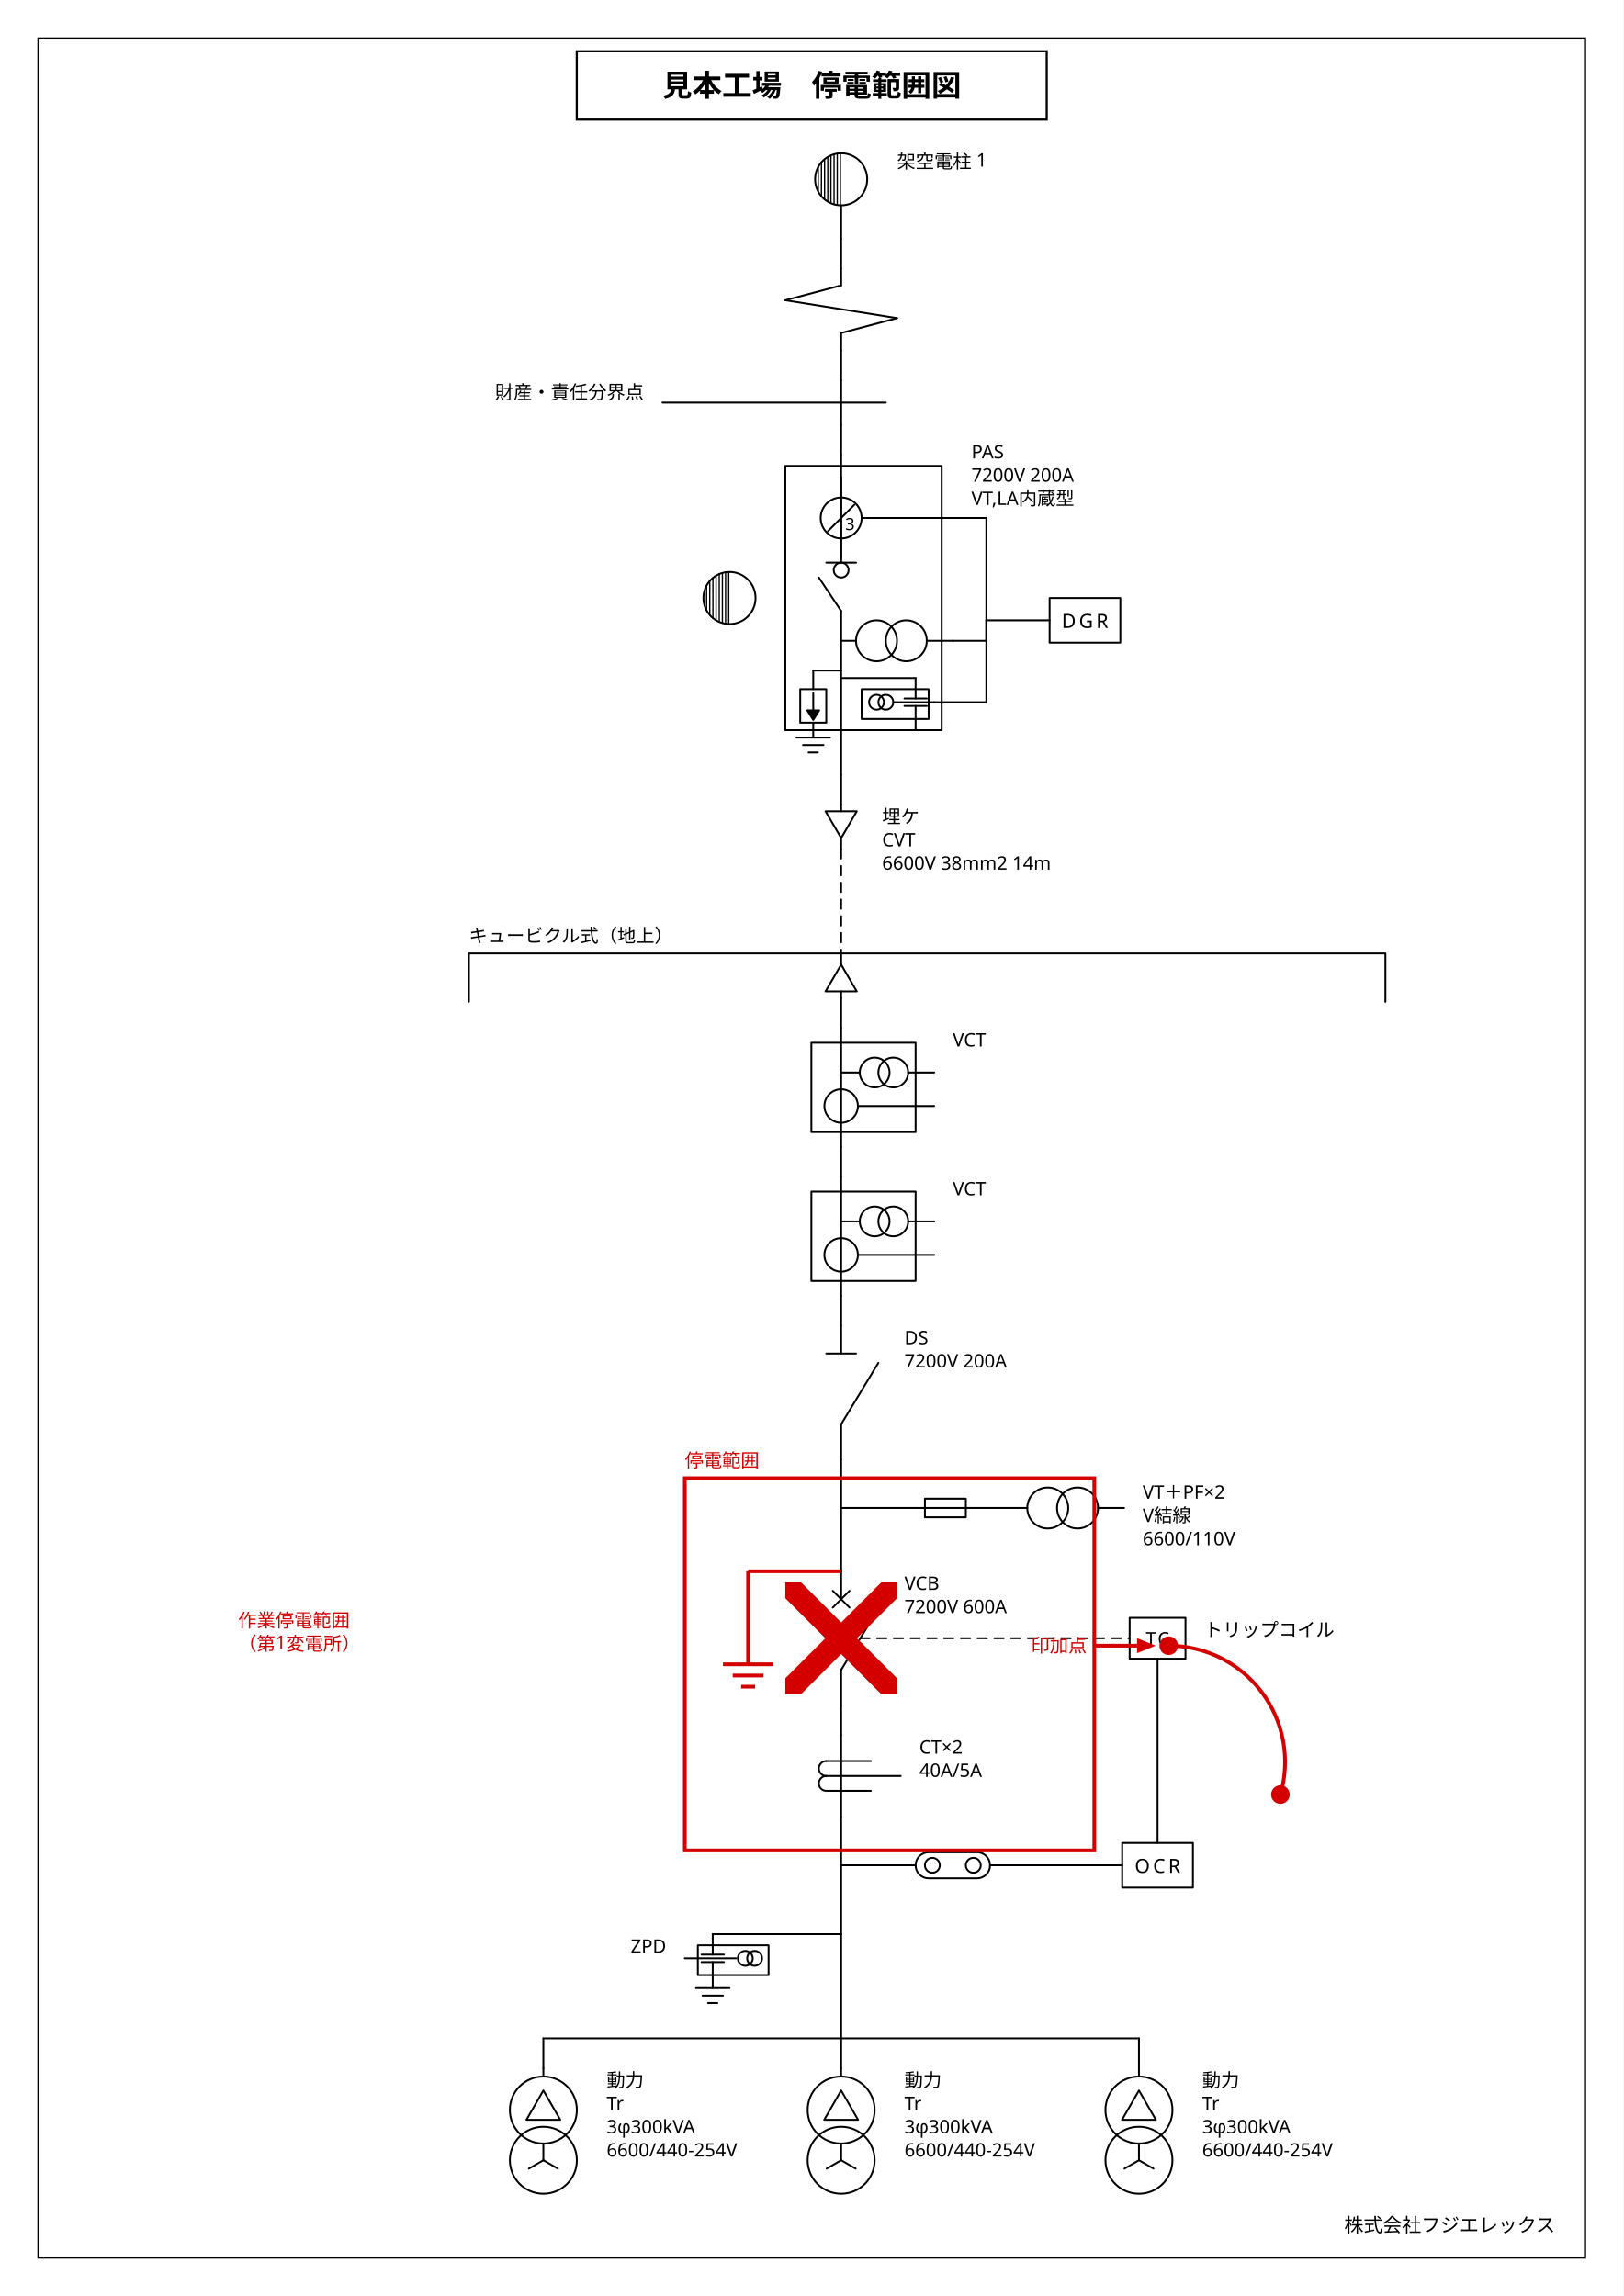
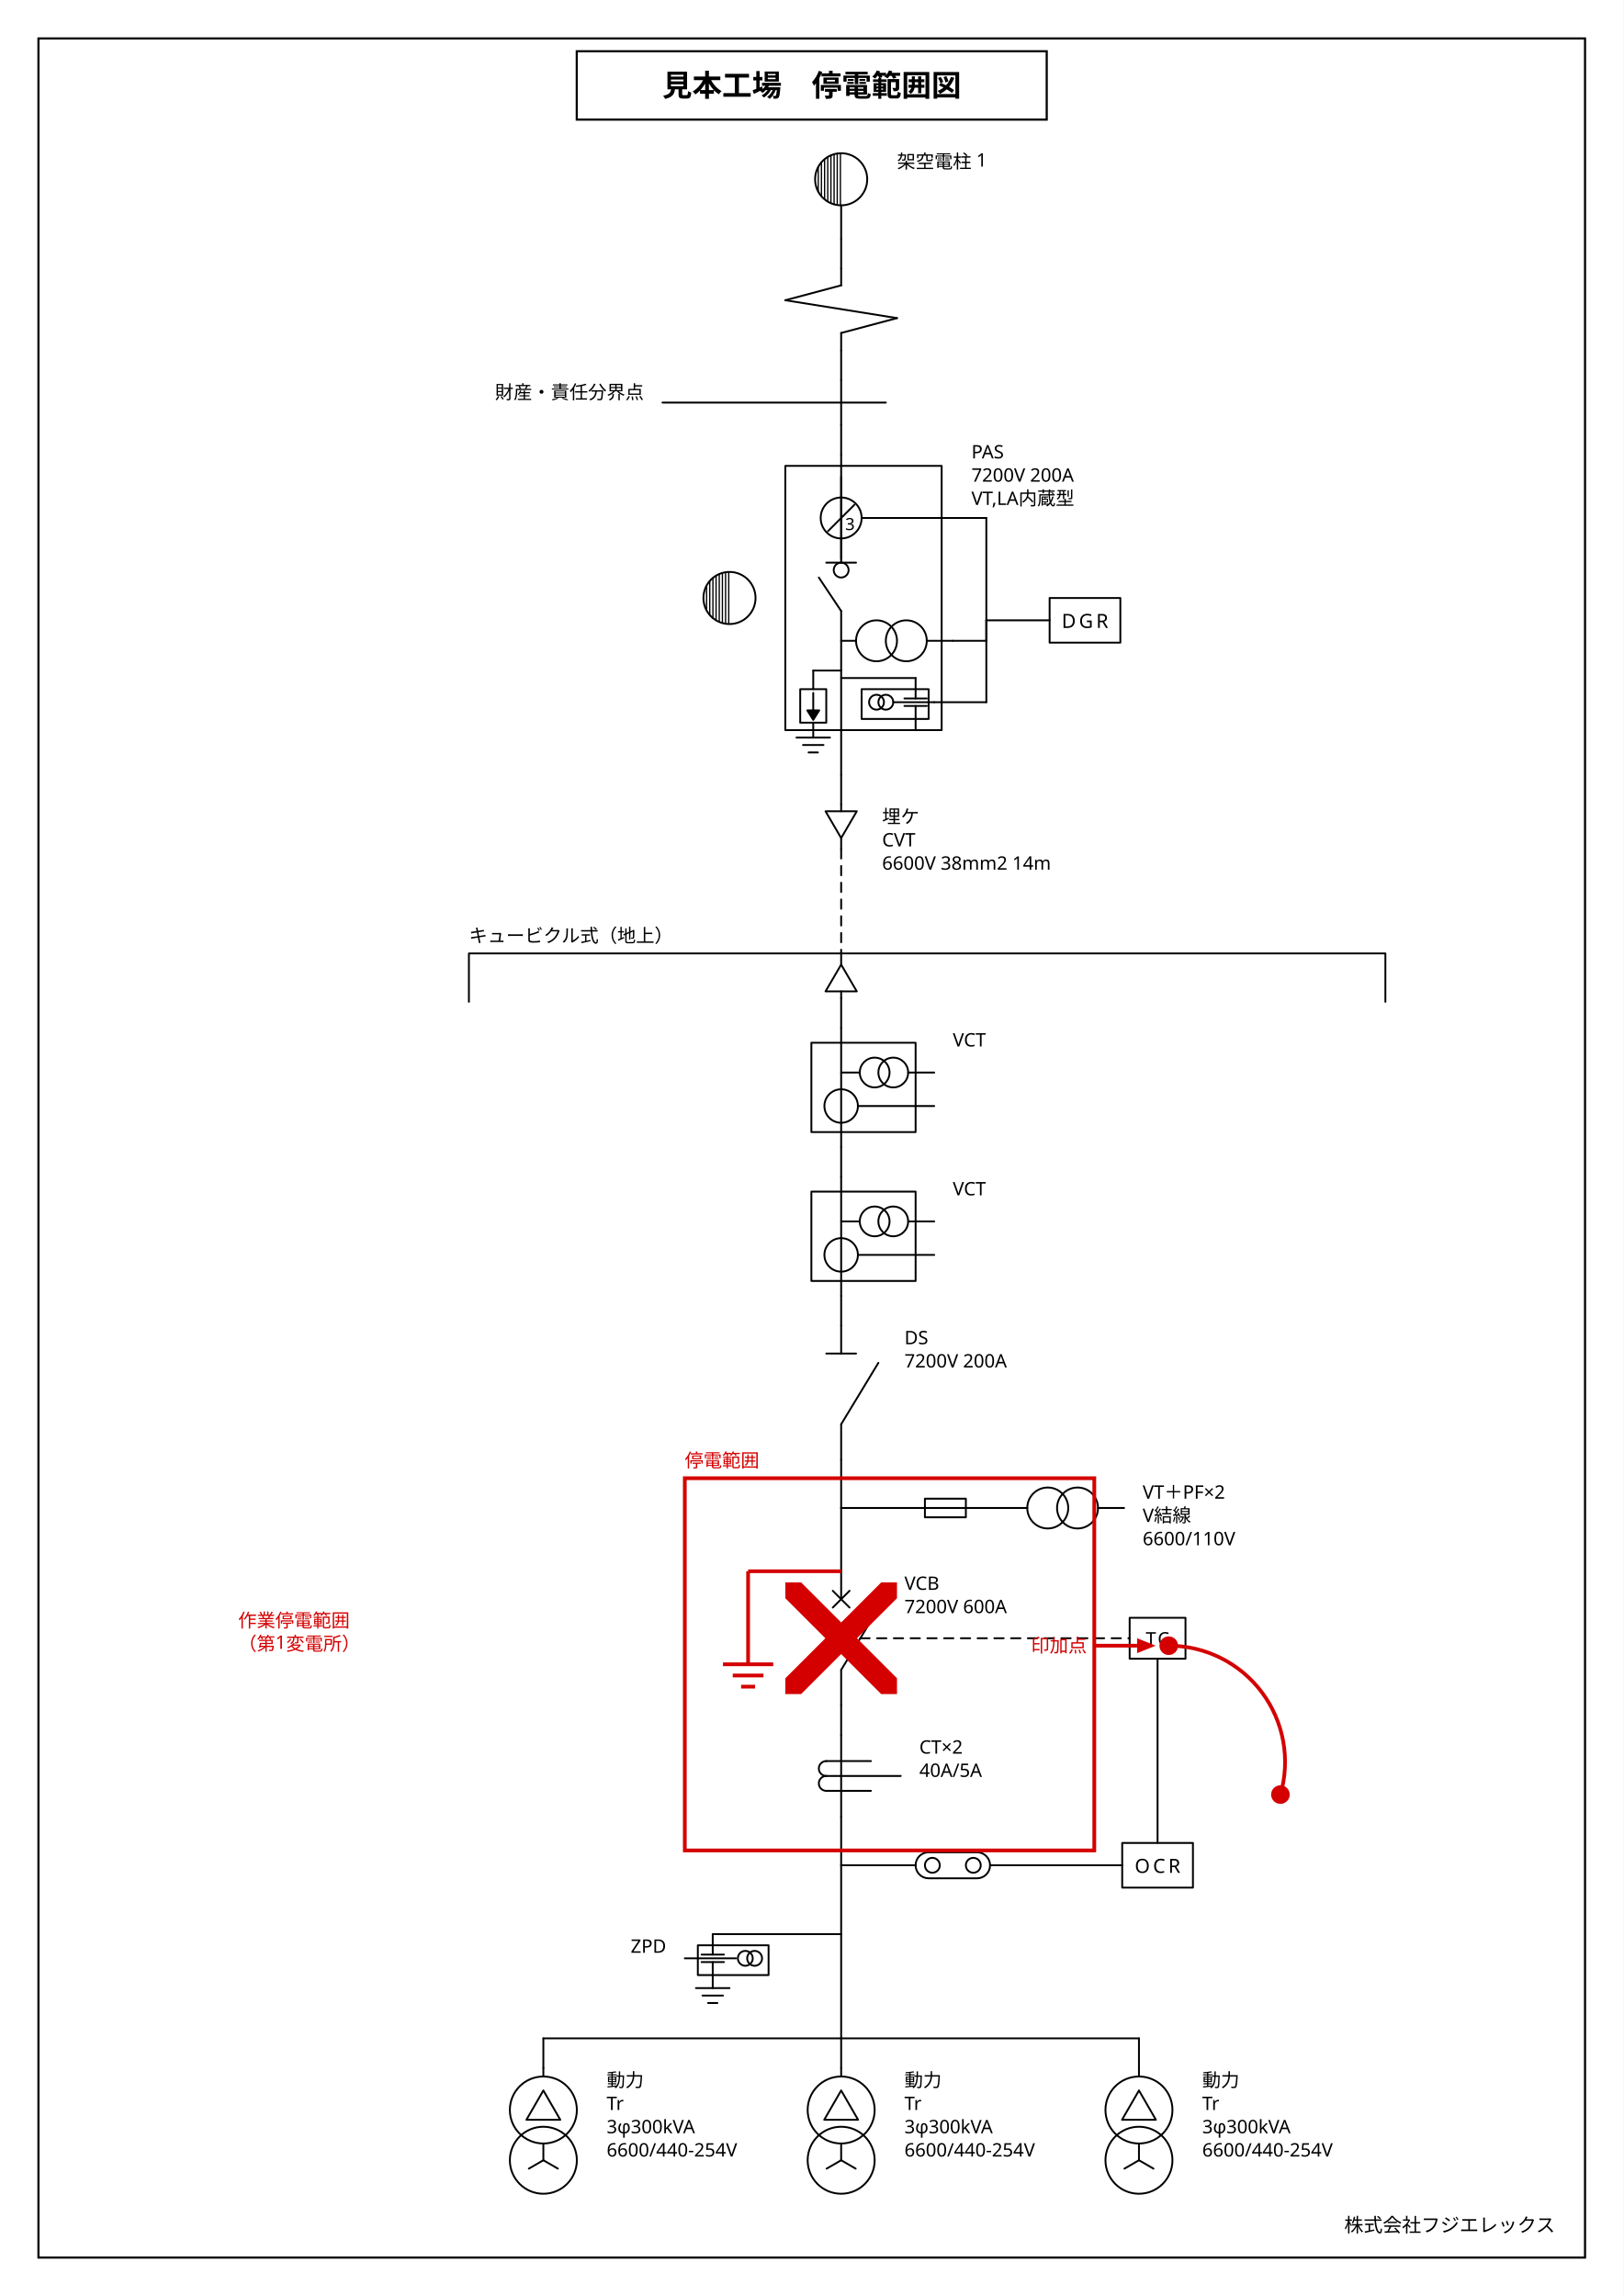
<svg xmlns="http://www.w3.org/2000/svg" viewBox="0 0 760 1075" width="760" height="1075">
  <rect x="0" y="0" width="760" height="1075" fill="#fff" />
  <g stroke="#000" fill="none">
    <rect x="18" y="18" width="724" height="1039" stroke-width="1" />
    <rect x="270" y="24" width="220" height="32" stroke-width="1" />
  </g>
  <text x="380" y="45" font-size="14" font-weight="700" text-anchor="middle" font-family="IPAGothic, 'IPAゴシック', 'Noto Sans JP', 'Hiragino Kaku Gothic ProN', 'Yu Gothic', sans-serif" fill="#000">見本工場　停電範囲図</text>
  <text x="728" y="1045" font-size="9" text-anchor="end" font-family="IPAGothic, 'IPAゴシック', 'Noto Sans JP', 'Hiragino Kaku Gothic ProN', 'Yu Gothic', sans-serif" fill="#000">株式会社フジエレックス</text>
  <g transform="translate(393.77 70) scale(0.8713)">
    <g stroke="#000" fill="none" stroke-linecap="round" stroke-linejoin="round" color="#000">
      <path d="M -200 432 L 292.4 432 M -200 432 L -200 458 M 292.4 432 L 292.4 458" fill="none" stroke-width="1" />
      <text x="-200" y="426" font-size="10" font-family="IPAGothic, 'IPAゴシック', 'Noto Sans JP', 'Hiragino Kaku Gothic ProN', 'Yu Gothic', sans-serif" fill="currentColor" stroke="none">キュービクル式（地上）</text>
      <line x1="0" y1="48" x2="0" y2="64" stroke-width="1" />
      <line x1="0" y1="108" x2="0" y2="124" stroke-width="1" />
      <line x1="0" y1="148" x2="0" y2="164" stroke-width="1" />
      <line x1="0" y1="280" x2="-15" y2="280" stroke-width="1" />
      <line x1="0" y1="284" x2="40" y2="284" stroke-width="1" />
      <line x1="32" y1="198" x2="78" y2="198" stroke-width="1" />
      <line x1="78" y1="198" x2="78" y2="253" stroke-width="1" />
      <line x1="60" y1="264" x2="78" y2="264" stroke-width="1" />
      <line x1="78" y1="264" x2="78" y2="253" stroke-width="1" />
      <line x1="50" y1="297" x2="78" y2="297" stroke-width="1" />
      <line x1="78" y1="297" x2="78" y2="253" stroke-width="1" />
      <line x1="78" y1="253" x2="112" y2="253" stroke-width="1" />
      <line x1="0" y1="336" x2="0" y2="352" stroke-width="1" />
      <line x1="0" y1="376" x2="0" y2="432" stroke-width="1" stroke-dasharray="5 4" />
      <line x1="0" y1="456" x2="0" y2="472" stroke-width="1" />
      <line x1="0" y1="536" x2="0" y2="552" stroke-width="1" />
      <line x1="0" y1="616" x2="0" y2="632" stroke-width="1" />
      <line x1="0" y1="704" x2="0" y2="730" stroke-width="1" />
      <line x1="0" y1="730" x2="34" y2="730" stroke-width="1" />
      <line x1="78" y1="730" x2="92" y2="730" stroke-width="1" />
      <line x1="0" y1="730" x2="0" y2="764" stroke-width="1" />
      <line x1="0" y1="836" x2="0" y2="852" stroke-width="1" />
      <line x1="0" y1="896" x2="0" y2="922" stroke-width="1" />
      <line x1="0" y1="922" x2="34" y2="922" stroke-width="1" />
      <line x1="86" y1="922" x2="151" y2="922" stroke-width="1" />
      <line x1="10.303" y1="800" x2="155" y2="800" stroke-width="1" stroke-dasharray="5 4" />
      <line x1="170" y1="811" x2="170" y2="910" stroke-width="1" />
      <line x1="0" y1="922" x2="0" y2="959" stroke-width="1" />
      <line x1="0" y1="959" x2="-69" y2="959" stroke-width="1" />
      <line x1="0" y1="959" x2="0" y2="1015" stroke-width="1" />
      <line x1="-160" y1="1015" x2="160" y2="1015" stroke-width="1" />
      <line x1="-160" y1="1015" x2="-160" y2="1031" stroke-width="1" />
      <line x1="0" y1="1015" x2="0" y2="1031" stroke-width="1" />
      <line x1="160" y1="1015" x2="160" y2="1031" stroke-width="1" />
      <text x="-324" y="794" font-size="10" text-anchor="start" font-family="IPAGothic, 'IPAゴシック', 'Noto Sans JP', 'Hiragino Kaku Gothic ProN', 'Yu Gothic', sans-serif" fill="#d40000" stroke="none">
        <tspan x="-324" dy="0">作業停電範囲</tspan>
        <tspan x="-324" dy="12.5">（第1変電所）</tspan>
      </text>
      <text x="-84" y="708" font-size="10" text-anchor="start" font-family="IPAGothic, 'IPAゴシック', 'Noto Sans JP', 'Hiragino Kaku Gothic ProN', 'Yu Gothic', sans-serif" fill="#d40000" stroke="none">
        <tspan x="-84" dy="0">停電範囲</tspan>
      </text>
      <text x="132" y="807.5" font-size="10" text-anchor="end" font-family="IPAGothic, 'IPAゴシック', 'Noto Sans JP', 'Hiragino Kaku Gothic ProN', 'Yu Gothic', sans-serif" fill="#d40000" stroke="none">
        <tspan x="132" dy="0">印加点</tspan>
      </text>
      <g transform="translate(-16 0)">
        <circle cx="16" cy="16" r="14" fill="none" stroke-width="1" />
        <line x1="3.7" y1="9.313" x2="3.7" y2="22.687" stroke-width="0.7" />
        <line x1="5.4" y1="6.855" x2="5.4" y2="25.145" stroke-width="0.7" />
        <line x1="7.1" y1="5.193" x2="7.1" y2="26.807" stroke-width="0.7" />
        <line x1="8.8" y1="3.993" x2="8.8" y2="28.007" stroke-width="0.7" />
        <line x1="10.5" y1="3.126" x2="10.5" y2="28.874" stroke-width="0.7" />
        <line x1="12.2" y1="2.526" x2="12.2" y2="29.474" stroke-width="0.7" />
        <line x1="13.9" y1="2.158" x2="13.9" y2="29.842" stroke-width="0.7" />
        <line x1="15.6" y1="2.006" x2="15.6" y2="29.994" stroke-width="0.7" />
        <line x1="16" y1="30" x2="16" y2="48" stroke-width="1" />
      </g>
      <text x="30" y="10" font-size="10" text-anchor="start" font-family="IPAGothic, 'IPAゴシック', 'Noto Sans JP', 'Hiragino Kaku Gothic ProN', 'Yu Gothic', sans-serif" fill="currentColor" stroke="none">
        <tspan x="30" dy="0">架空電柱 1</tspan>
      </text>
      <g transform="translate(-30 64)">
        <line x1="30" y1="0" x2="30" y2="9" stroke-width="1" />
        <line x1="30" y1="9" x2="0" y2="17" stroke-width="1" />
        <line x1="0" y1="17" x2="60" y2="26.6" stroke-width="1" />
        <line x1="60" y1="26.6" x2="30" y2="34.6" stroke-width="1" />
        <line x1="30" y1="34.6" x2="30" y2="44" stroke-width="1" />
      </g>
      <g transform="translate(-96 124)">
        <line x1="96" y1="0" x2="96" y2="24" stroke-width="1" />
        <line x1="0" y1="12" x2="120" y2="12" stroke-width="1" />
      </g>
      <text x="-106" y="134" font-size="10" text-anchor="end" font-family="IPAGothic, 'IPAゴシック', 'Noto Sans JP', 'Hiragino Kaku Gothic ProN', 'Yu Gothic', sans-serif" fill="currentColor" stroke="none">
        <tspan x="-106" dy="0">財産・責任分界点</tspan>
      </text>
      <g transform="translate(-36 164)">
        <line x1="36" y1="0" x2="36" y2="6" stroke-width="1" />
        <rect x="6" y="6" width="84" height="142" fill="none" stroke-width="1" />
        <line x1="36" y1="6" x2="36" y2="58" stroke-width="1" />
        <line x1="28" y1="58" x2="44" y2="58" stroke-width="1" />
        <circle cx="36" cy="62" r="4" fill="none" stroke-width="1" />
        <line x1="36" y1="84" x2="24" y2="66" stroke-width="1" />
        <line x1="36" y1="84" x2="36" y2="172" stroke-width="1" />
      </g>
      <text x="70" y="166" font-size="10" text-anchor="start" font-family="IPAGothic, 'IPAゴシック', 'Noto Sans JP', 'Hiragino Kaku Gothic ProN', 'Yu Gothic', sans-serif" fill="currentColor" stroke="none">
        <tspan x="70" dy="0">PAS</tspan>
        <tspan x="70" dy="12.5">7200V 200A</tspan>
        <tspan x="70" dy="12.5">VT,LA内蔵型</tspan>
      </text>
      <g transform="translate(-76 225)">
        <circle cx="16" cy="16" r="14" fill="none" stroke-width="1" />
        <line x1="3.7" y1="9.313" x2="3.7" y2="22.687" stroke-width="0.7" />
        <line x1="5.4" y1="6.855" x2="5.4" y2="25.145" stroke-width="0.7" />
        <line x1="7.1" y1="5.193" x2="7.1" y2="26.807" stroke-width="0.7" />
        <line x1="8.8" y1="3.993" x2="8.8" y2="28.007" stroke-width="0.7" />
        <line x1="10.5" y1="3.126" x2="10.5" y2="28.874" stroke-width="0.7" />
        <line x1="12.2" y1="2.526" x2="12.2" y2="29.474" stroke-width="0.7" />
        <line x1="13.9" y1="2.158" x2="13.9" y2="29.842" stroke-width="0.7" />
        <line x1="15.6" y1="2.006" x2="15.6" y2="29.994" stroke-width="0.7" />
      </g>
      <g transform="translate(-20 176)">
        <line x1="20" y1="0" x2="20" y2="44" stroke-width="1" />
        <circle cx="20" cy="22" r="11" fill="none" stroke-width="1" />
        <line x1="12.929" y1="29.071" x2="27.071" y2="14.929" stroke-width="1" />
        <text x="24.75" y="25" font-size="9" text-anchor="middle" dominant-baseline="central" font-family="IPAGothic, 'IPAゴシック', 'Noto Sans JP', 'Hiragino Kaku Gothic ProN', 'Yu Gothic', sans-serif" fill="currentColor" stroke="none">3</text>
        <line x1="31" y1="22" x2="52" y2="22" stroke-width="1" />
      </g>
      <g transform="translate(0 249)">
        <line x1="0" y1="15" x2="8" y2="15" stroke-width="1" />
        <circle cx="19" cy="15" r="11" fill="none" stroke-width="1" />
        <circle cx="35" cy="15" r="11" fill="none" stroke-width="1" />
        <line x1="46" y1="15" x2="60" y2="15" stroke-width="1" />
      </g>
      <g transform="translate(-35 280)">
        <line x1="20" y1="0" x2="20" y2="10" stroke-width="1" />
        <rect x="13" y="10" width="14" height="18" fill="none" stroke-width="1" />
        <line x1="20" y1="12" x2="20" y2="23" stroke-width="1" />
        <polygon points="16.8,21.38 20,26.5 23.2,21.38" fill="currentColor" stroke-width="1" />
        <line x1="20" y1="28" x2="20" y2="36" stroke-width="1" />
        <line x1="11" y1="36" x2="29" y2="36" stroke-width="1" />
        <line x1="14.5" y1="40" x2="25.5" y2="40" stroke-width="1" />
        <line x1="17.5" y1="44" x2="22.5" y2="44" stroke-width="1" />
      </g>
      <g transform="translate(10 284)">
        <line x1="30" y1="0" x2="30" y2="11" stroke-width="1" />
        <rect x="1" y="6" width="36" height="16" fill="none" stroke-width="1" />
        <line x1="24" y1="11" x2="36" y2="11" stroke-width="1" />
        <line x1="24" y1="15" x2="36" y2="15" stroke-width="1" />
        <line x1="30" y1="15" x2="30" y2="28" stroke-width="1" />
        <line x1="18" y1="13" x2="40" y2="13" stroke-width="1" />
        <circle cx="9" cy="13" r="4" fill="none" stroke-width="1" />
        <circle cx="14" cy="13" r="4" fill="none" stroke-width="1" />
      </g>
      <g transform="translate(112 241)">
        <rect x="0" y="0" width="38" height="24" fill="none" stroke-width="1" />
        <text x="19" y="12" font-size="10.5" text-anchor="middle" dominant-baseline="central" font-family="IPAGothic, 'IPAゴシック', 'Noto Sans JP', 'Hiragino Kaku Gothic ProN', 'Yu Gothic', sans-serif" letter-spacing="1.6" fill="currentColor" stroke="none">DGR</text>
      </g>
      <g transform="translate(-12 352)">
        <line x1="12" y1="0" x2="12" y2="3.6" stroke-width="1" />
        <polygon points="3.6,3.6 20.4,3.6 12,18" fill="none" stroke-width="1" />
        <line x1="12" y1="18" x2="12" y2="24" stroke-width="1" />
      </g>
      <text x="22" y="362" font-size="10" text-anchor="start" font-family="IPAGothic, 'IPAゴシック', 'Noto Sans JP', 'Hiragino Kaku Gothic ProN', 'Yu Gothic', sans-serif" fill="currentColor" stroke="none">
        <tspan x="22" dy="0">埋ケ</tspan>
        <tspan x="22" dy="12.5">CVT</tspan>
        <tspan x="22" dy="12.5">6600V 38mm2 14m</tspan>
      </text>
      <g transform="translate(-12 432) rotate(180 12 12)">
        <line x1="12" y1="0" x2="12" y2="3.6" stroke-width="1" />
        <polygon points="3.6,3.6 20.4,3.6 12,18" fill="none" stroke-width="1" />
        <line x1="12" y1="18" x2="12" y2="24" stroke-width="1" />
      </g>
      <g transform="translate(-22 472)">
        <line x1="22" y1="0" x2="22" y2="64" stroke-width="1" />
        <rect x="6" y="8" width="56" height="48" fill="none" stroke-width="1" />
        <line x1="22" y1="24" x2="32" y2="24" stroke-width="1" />
        <circle cx="40" cy="24" r="8" fill="none" stroke-width="1" />
        <circle cx="50" cy="24" r="8" fill="none" stroke-width="1" />
        <line x1="58" y1="24" x2="72" y2="24" stroke-width="1" />
        <circle cx="22" cy="42" r="9" fill="none" stroke-width="1" />
        <line x1="31" y1="42" x2="72" y2="42" stroke-width="1" />
      </g>
      <text x="60" y="482" font-size="10" text-anchor="start" font-family="IPAGothic, 'IPAゴシック', 'Noto Sans JP', 'Hiragino Kaku Gothic ProN', 'Yu Gothic', sans-serif" fill="currentColor" stroke="none">
        <tspan x="60" dy="0">VCT</tspan>
      </text>
      <g transform="translate(-22 552)">
        <line x1="22" y1="0" x2="22" y2="64" stroke-width="1" />
        <rect x="6" y="8" width="56" height="48" fill="none" stroke-width="1" />
        <line x1="22" y1="24" x2="32" y2="24" stroke-width="1" />
        <circle cx="40" cy="24" r="8" fill="none" stroke-width="1" />
        <circle cx="50" cy="24" r="8" fill="none" stroke-width="1" />
        <line x1="58" y1="24" x2="72" y2="24" stroke-width="1" />
        <circle cx="22" cy="42" r="9" fill="none" stroke-width="1" />
        <line x1="31" y1="42" x2="72" y2="42" stroke-width="1" />
      </g>
      <text x="60" y="562" font-size="10" text-anchor="start" font-family="IPAGothic, 'IPAゴシック', 'Noto Sans JP', 'Hiragino Kaku Gothic ProN', 'Yu Gothic', sans-serif" fill="currentColor" stroke="none">
        <tspan x="60" dy="0">VCT</tspan>
      </text>
      <g transform="translate(-24 632)">
        <line x1="24" y1="0" x2="24" y2="15" stroke-width="1" />
        <line x1="16" y1="15" x2="32" y2="15" stroke-width="1" />
        <line x1="24" y1="53" x2="44" y2="20" stroke-width="1" />
        <line x1="24" y1="53" x2="24" y2="72" stroke-width="1" />
      </g>
      <text x="34" y="642" font-size="10" text-anchor="start" font-family="IPAGothic, 'IPAゴシック', 'Noto Sans JP', 'Hiragino Kaku Gothic ProN', 'Yu Gothic', sans-serif" fill="currentColor" stroke="none">
        <tspan x="34" dy="0">DS</tspan>
        <tspan x="34" dy="12.5">7200V 200A</tspan>
      </text>
      <g transform="translate(36 708) rotate(-90 20 22)">
        <line x1="20" y1="0" x2="20" y2="44" stroke-width="1" />
        <rect x="15" y="11" width="10" height="22" fill="none" stroke-width="1" />
      </g>
      <g transform="translate(92 715)">
        <line x1="0" y1="15" x2="8" y2="15" stroke-width="1" />
        <circle cx="19" cy="15" r="11" fill="none" stroke-width="1" />
        <circle cx="35" cy="15" r="11" fill="none" stroke-width="1" />
        <line x1="46" y1="15" x2="60" y2="15" stroke-width="1" />
      </g>
      <text x="162" y="725" font-size="10" text-anchor="start" font-family="IPAGothic, 'IPAゴシック', 'Noto Sans JP', 'Hiragino Kaku Gothic ProN', 'Yu Gothic', sans-serif" fill="currentColor" stroke="none">
        <tspan x="162" dy="0">VT＋PF×2</tspan>
        <tspan x="162" dy="12.5">V結線</tspan>
        <tspan x="162" dy="12.5">6600/110V</tspan>
      </text>
      <g transform="translate(-24 764)">
        <line x1="24" y1="0" x2="24" y2="15" stroke-width="1" />
        <line x1="19.5" y1="10.5" x2="28.5" y2="19.5" stroke-width="1" />
        <line x1="28.5" y1="10.5" x2="19.5" y2="19.5" stroke-width="1" />
        <line x1="24" y1="53" x2="44" y2="20" stroke-width="1" />
        <line x1="24" y1="53" x2="24" y2="72" stroke-width="1" />
      </g>
      <text x="34" y="774" font-size="10" text-anchor="start" font-family="IPAGothic, 'IPAゴシック', 'Noto Sans JP', 'Hiragino Kaku Gothic ProN', 'Yu Gothic', sans-serif" fill="currentColor" stroke="none">
        <tspan x="34" dy="0">VCB</tspan>
        <tspan x="34" dy="12.5">7200V 600A</tspan>
      </text>
      <g transform="translate(-24 852)">
        <line x1="24" y1="0" x2="24" y2="44" stroke-width="1" />
        <line x1="16" y1="14" x2="40" y2="14" stroke-width="1" />
        <line x1="16" y1="30" x2="40" y2="30" stroke-width="1" />
        <line x1="16" y1="22" x2="56" y2="22" stroke-width="1" />
        <path d="M 16 14 A 4 4 0 0 0 16 22" fill="none" stroke-width="1" />
        <path d="M 16 22 A 4 4 0 0 0 16 30" fill="none" stroke-width="1" />
      </g>
      <text x="42" y="862" font-size="10" text-anchor="start" font-family="IPAGothic, 'IPAゴシック', 'Noto Sans JP', 'Hiragino Kaku Gothic ProN', 'Yu Gothic', sans-serif" fill="currentColor" stroke="none">
        <tspan x="42" dy="0">CT×2</tspan>
        <tspan x="42" dy="12.5">40A/5A</tspan>
      </text>
      <g transform="translate(34 911)">
        <line x1="0" y1="11" x2="6" y2="11" stroke-width="1" />
        <rect x="6" y="4" width="40" height="14" rx="7" fill="none" stroke-width="1" />
        <circle cx="15" cy="11" r="4" fill="none" stroke-width="1" />
        <circle cx="37" cy="11" r="4" fill="none" stroke-width="1" />
        <line x1="46" y1="11" x2="52" y2="11" stroke-width="1" />
      </g>
      <g transform="translate(151 910)">
        <rect x="0" y="0" width="38" height="24" fill="none" stroke-width="1" />
        <text x="19" y="12" font-size="10.5" text-anchor="middle" dominant-baseline="central" font-family="IPAGothic, 'IPAゴシック', 'Noto Sans JP', 'Hiragino Kaku Gothic ProN', 'Yu Gothic', sans-serif" letter-spacing="1.6" fill="currentColor" stroke="none">OCR</text>
      </g>
      <g transform="translate(155 789)">
        <rect x="0" y="0" width="30" height="22" fill="none" stroke-width="1" />
        <text x="15" y="11" font-size="10" text-anchor="middle" dominant-baseline="central" font-family="IPAGothic, 'IPAゴシック', 'Noto Sans JP', 'Hiragino Kaku Gothic ProN', 'Yu Gothic', sans-serif" letter-spacing="1" fill="currentColor" stroke="none">TC</text>
      </g>
-       <text x="195" y="799" font-size="10" text-anchor="start" font-family="IPAGothic, 'IPAゴシック', 'Noto Sans JP', 'Hiragino Kaku Gothic ProN', 'Yu Gothic', sans-serif" fill="currentColor" stroke="none">
-         <tspan x="195" dy="0">トリップコイル</tspan>
-       </text>
      <g transform="translate(-84 959)">
        <line x1="15" y1="0" x2="15" y2="11" stroke-width="1" />
        <rect x="7" y="6" width="38" height="16" fill="none" stroke-width="1" />
        <line x1="9" y1="11" x2="21" y2="11" stroke-width="1" />
        <line x1="9" y1="15" x2="21" y2="15" stroke-width="1" />
        <line x1="15" y1="15" x2="15" y2="29" stroke-width="1" />
        <line x1="6" y1="29" x2="24" y2="29" stroke-width="1" />
        <line x1="9.5" y1="33" x2="20.5" y2="33" stroke-width="1" />
        <line x1="12.5" y1="37" x2="17.5" y2="37" stroke-width="1" />
        <line x1="0" y1="13" x2="27.5" y2="13" stroke-width="1" />
        <circle cx="32.5" cy="13" r="4" fill="none" stroke-width="1" />
        <circle cx="37.5" cy="13" r="4" fill="none" stroke-width="1" />
      </g>
      <text x="-94" y="969" font-size="10" text-anchor="end" font-family="IPAGothic, 'IPAゴシック', 'Noto Sans JP', 'Hiragino Kaku Gothic ProN', 'Yu Gothic', sans-serif" fill="currentColor" stroke="none">
        <tspan x="-94" dy="0">ZPD</tspan>
      </text>
      <g transform="translate(-184 1031)">
        <line x1="24" y1="0" x2="24" y2="4.5" stroke-width="1" />
        <circle cx="24" cy="22.5" r="18" fill="none" stroke-width="1" />
        <circle cx="24" cy="49.5" r="18" fill="none" stroke-width="1" />
        <polygon points="24,12 33.093,27.75 14.907,27.75" fill="none" stroke-width="1" />
        <line x1="24" y1="49.5" x2="24" y2="40.5" stroke-width="1" />
        <line x1="24" y1="49.5" x2="31.794" y2="54" stroke-width="1" />
        <line x1="24" y1="49.5" x2="16.206" y2="54" stroke-width="1" />
      </g>
      <text x="-126" y="1041" font-size="10" text-anchor="start" font-family="IPAGothic, 'IPAゴシック', 'Noto Sans JP', 'Hiragino Kaku Gothic ProN', 'Yu Gothic', sans-serif" fill="currentColor" stroke="none">
        <tspan x="-126" dy="0">動力</tspan>
        <tspan x="-126" dy="12.5">Tr</tspan>
        <tspan x="-126" dy="12.5">3φ300kVA</tspan>
        <tspan x="-126" dy="12.5">6600/440-254V</tspan>
      </text>
      <g transform="translate(-24 1031)">
        <line x1="24" y1="0" x2="24" y2="4.5" stroke-width="1" />
        <circle cx="24" cy="22.5" r="18" fill="none" stroke-width="1" />
        <circle cx="24" cy="49.5" r="18" fill="none" stroke-width="1" />
        <polygon points="24,12 33.093,27.75 14.907,27.75" fill="none" stroke-width="1" />
        <line x1="24" y1="49.5" x2="24" y2="40.5" stroke-width="1" />
        <line x1="24" y1="49.5" x2="31.794" y2="54" stroke-width="1" />
        <line x1="24" y1="49.5" x2="16.206" y2="54" stroke-width="1" />
      </g>
      <text x="34" y="1041" font-size="10" text-anchor="start" font-family="IPAGothic, 'IPAゴシック', 'Noto Sans JP', 'Hiragino Kaku Gothic ProN', 'Yu Gothic', sans-serif" fill="currentColor" stroke="none">
        <tspan x="34" dy="0">動力</tspan>
        <tspan x="34" dy="12.5">Tr</tspan>
        <tspan x="34" dy="12.5">3φ300kVA</tspan>
        <tspan x="34" dy="12.5">6600/440-254V</tspan>
      </text>
      <g transform="translate(136 1031)">
        <line x1="24" y1="0" x2="24" y2="4.5" stroke-width="1" />
        <circle cx="24" cy="22.5" r="18" fill="none" stroke-width="1" />
        <circle cx="24" cy="49.5" r="18" fill="none" stroke-width="1" />
        <polygon points="24,12 33.093,27.75 14.907,27.75" fill="none" stroke-width="1" />
        <line x1="24" y1="49.5" x2="24" y2="40.5" stroke-width="1" />
        <line x1="24" y1="49.5" x2="31.794" y2="54" stroke-width="1" />
        <line x1="24" y1="49.5" x2="16.206" y2="54" stroke-width="1" />
      </g>
      <text x="194" y="1041" font-size="10" text-anchor="start" font-family="IPAGothic, 'IPAゴシック', 'Noto Sans JP', 'Hiragino Kaku Gothic ProN', 'Yu Gothic', sans-serif" fill="currentColor" stroke="none">
        <tspan x="194" dy="0">動力</tspan>
        <tspan x="194" dy="12.5">Tr</tspan>
        <tspan x="194" dy="12.5">3φ300kVA</tspan>
        <tspan x="194" dy="12.5">6600/440-254V</tspan>
      </text>
      <rect x="-84" y="714" width="220" height="200" fill="none" stroke="#d40000" stroke-width="2" stroke-linejoin="miter" />
      <polygon points="-30,770 -21.51,770 0,791.51 21.51,770 30,770 30,778.49 8.49,800 30,821.51 30,830 21.51,830 0,808.49 -21.51,830 -30,830 -30,821.51 -8.49,800 -30,778.49" fill="#d40000" stroke="none" />
      <g transform="translate(0 764)" stroke="#d40000" fill="none" stroke-linecap="butt">
        <line x1="0" y1="0" x2="-50" y2="0" stroke-width="2" />
        <line x1="-50" y1="0" x2="-50" y2="50" stroke-width="2" />
        <line x1="-63.5" y1="50" x2="-36.5" y2="50" stroke-width="2" />
        <line x1="-58.25" y1="56" x2="-41.75" y2="56" stroke-width="2" />
        <line x1="-53.75" y1="62" x2="-46.25" y2="62" stroke-width="2" />
      </g>
      <path d="M 176 804 A 62.5 62.5 0 0 1 236 884" fill="none" stroke="#d40000" stroke-width="2" stroke-linecap="round" />
      <circle cx="176" cy="804" r="5" fill="#d40000" stroke="none" />
      <circle cx="236" cy="884" r="5" fill="#d40000" stroke="none" />
      <line x1="136" y1="804" x2="159" y2="804" stroke="#d40000" stroke-width="2" stroke-linecap="butt" />
      <polygon points="169,804 159,800 159,808" fill="#d40000" stroke="none" />
    </g>
  </g>
</svg>
